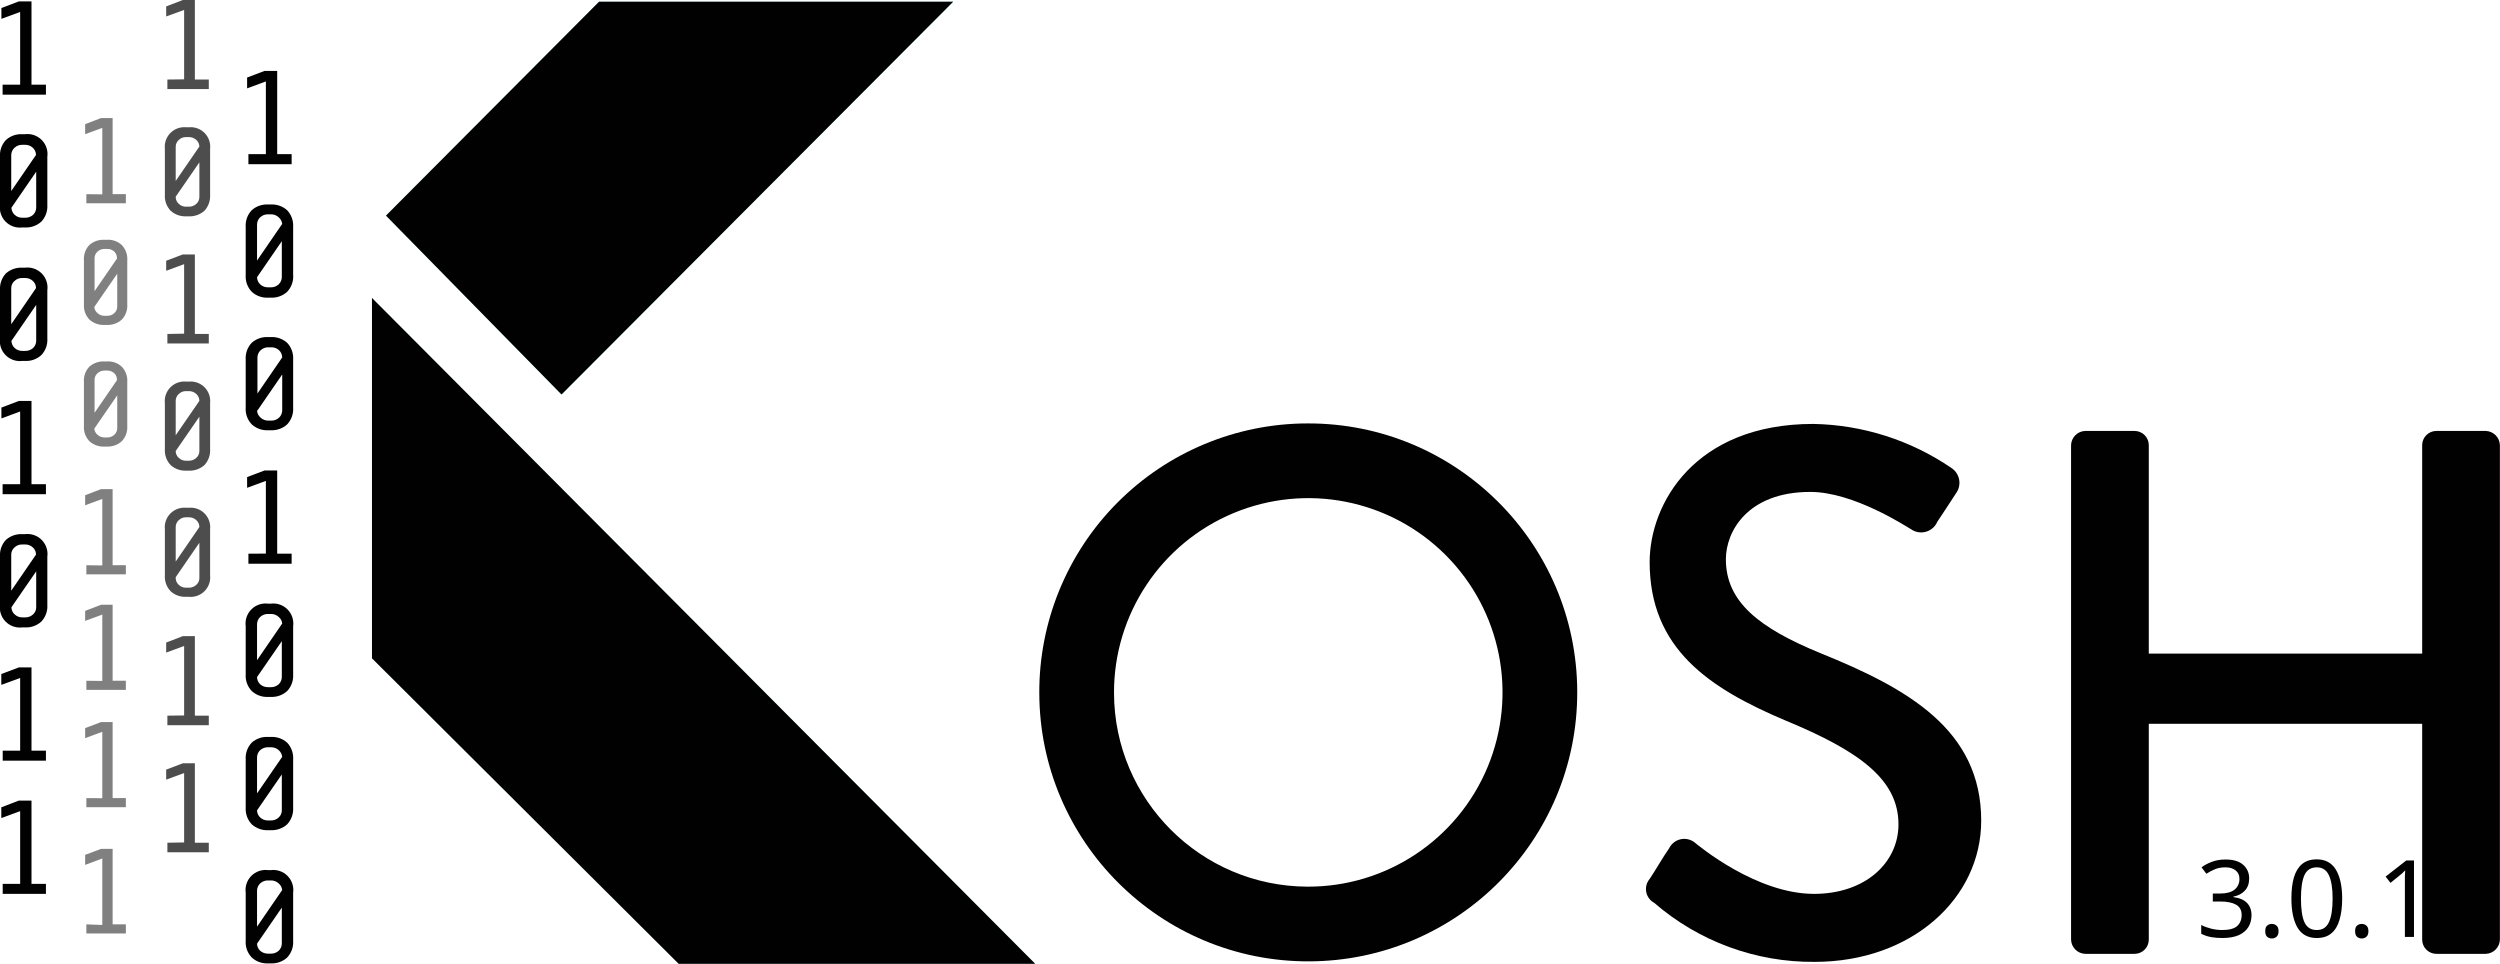
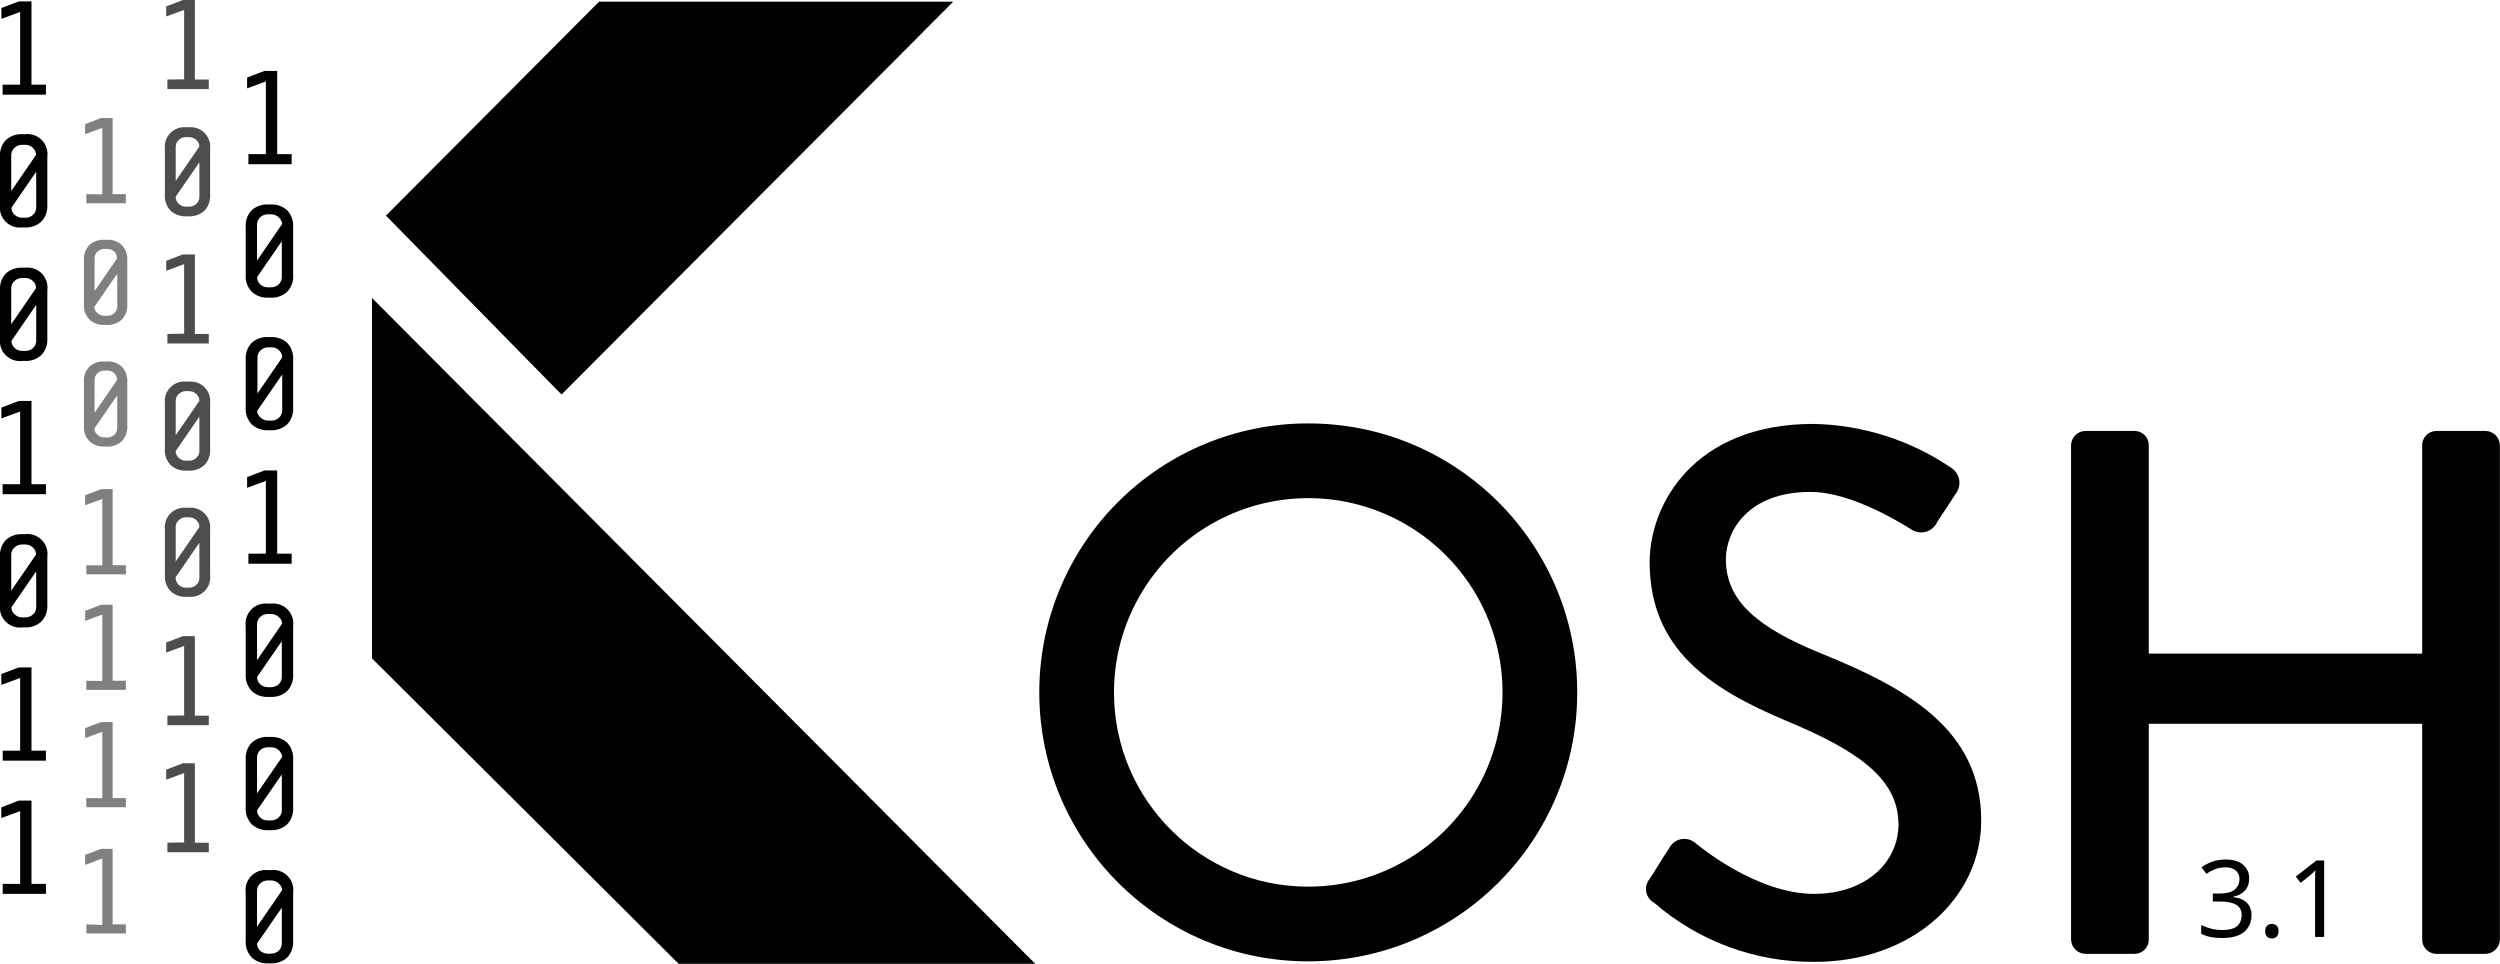
<svg xmlns="http://www.w3.org/2000/svg" viewBox="0 0 249.28 96.1" version="1.1" id="svg5833">
  <defs id="defs5750">
    <style id="style5748">.cls-1{isolation:isolate;}.cls-2,.cls-3,.cls-4,.cls-6{fill:#010101;}.cls-2,.cls-3,.cls-4,.cls-5{mix-blend-mode:multiply;}.cls-3{opacity:0.7;}.cls-4{opacity:0.5;}.cls-5{fill:#afdedc;}</style>
  </defs>
  <path class="cls-2" d="m 0.26,8.44 v 1 h 4.32 v -1 H 3.14 V 0.14 H 1.88 L 0.14,0.8 V 1.88 L 2.01,1.19 v 7.25 z" id="path5752" style="isolation:isolate;mix-blend-mode:multiply;fill:#010101" />
  <path class="cls-2" d="M 4.72,20.45 V 15.64 A 2,2 0 0 0 2.49,13.38 H 2.23 A 2.25,2.25 0 0 0 0.59,13.96 2.21,2.21 0 0 0 0,15.64 v 4.78 a 2,2 0 0 0 2.23,2.26 h 0.26 a 2.24,2.24 0 0 0 1.63,-0.58 2.21,2.21 0 0 0 0.6,-1.65 z m -1.13,-5 -2.47,3.6 v -3.6 a 1,1 0 0 1 0.32,-0.71 1.08,1.08 0 0 1 0.79,-0.3 h 0.26 a 1.09,1.09 0 0 1 0.79,0.3 1,1 0 0 1 0.31,0.68 z m -2.45,5.26 2.47,-3.59 v 3.59 A 1,1 0 0 1 3.3,21.42 1.13,1.13 0 0 1 2.51,21.71 H 2.25 A 1.11,1.11 0 0 1 1.46,21.42 1,1 0 0 1 1.14,20.71 Z" id="path5754" style="isolation:isolate;mix-blend-mode:multiply;fill:#010101" />
  <path class="cls-2" d="M 4.72,33.73 V 28.95 A 2,2 0 0 0 2.49,26.69 H 2.23 A 2.29,2.29 0 0 0 0.59,27.26 2.25,2.25 0 0 0 0,28.95 v 4.78 a 2,2 0 0 0 2.23,2.26 h 0.26 a 2.24,2.24 0 0 0 1.63,-0.58 2.21,2.21 0 0 0 0.6,-1.68 z m -1.13,-5 -2.47,3.6 v -3.6 a 0.94,0.94 0 0 1 0.32,-0.71 1.08,1.08 0 0 1 0.79,-0.3 h 0.26 a 1.09,1.09 0 0 1 0.79,0.3 0.93,0.93 0 0 1 0.31,0.68 z M 1.14,33.99 3.61,30.4 v 3.59 A 1,1 0 0 1 3.3,34.7 1.13,1.13 0 0 1 2.51,34.99 H 2.25 A 1.11,1.11 0 0 1 1.46,34.7 1,1 0 0 1 1.14,33.99 Z" id="path5756" style="isolation:isolate;mix-blend-mode:multiply;fill:#010101" />
  <path class="cls-2" d="m 0.26,48.28 v 1 h 4.32 v -1 H 3.14 v -8.3 H 1.88 l -1.74,0.66 v 1.08 l 1.87,-0.69 v 7.25 z" id="path5758" style="isolation:isolate;mix-blend-mode:multiply;fill:#010101" />
  <path class="cls-2" d="M 4.72,60.3 V 55.52 A 2,2 0 0 0 2.49,53.26 H 2.23 A 2.29,2.29 0 0 0 0.59,53.83 2.23,2.23 0 0 0 0,55.52 v 4.78 a 2,2 0 0 0 2.23,2.26 h 0.26 a 2.24,2.24 0 0 0 1.63,-0.58 2.21,2.21 0 0 0 0.6,-1.68 z m -1.13,-5 -2.47,3.6 v -3.6 a 0.94,0.94 0 0 1 0.32,-0.71 1.08,1.08 0 0 1 0.79,-0.3 h 0.26 a 1.09,1.09 0 0 1 0.79,0.3 0.93,0.93 0 0 1 0.31,0.68 z m -2.45,5.25 2.47,-3.58 v 3.58 A 0.93,0.93 0 0 1 3.3,61.26 1.09,1.09 0 0 1 2.51,61.56 H 2.25 A 1.08,1.08 0 0 1 1.46,61.26 0.94,0.94 0 0 1 1.14,60.55 Z" id="path5760" style="isolation:isolate;mix-blend-mode:multiply;fill:#010101" />
  <path class="cls-2" d="m 0.27,74.85 v 1 h 4.31 v -1 H 3.14 v -8.3 H 1.87 l -1.74,0.66 v 1.08 L 2.01,67.6 v 7.25 z" id="path5762" style="isolation:isolate;mix-blend-mode:multiply;fill:#010101" />
  <path class="cls-2" d="m 0.27,88.13 v 1 h 4.31 v -1 H 3.14 v -8.3 H 1.87 L 0.13,80.5 v 1.07 l 1.88,-0.69 v 7.25 z" id="path5764" style="isolation:isolate;mix-blend-mode:multiply;fill:#010101" />
  <path class="cls-2" d="m 24.77,15.37 v 1 h 4.31 v -1 h -1.44 v -8.3 h -1.26 l -1.74,0.66 v 1.08 l 1.87,-0.69 v 7.25 z" id="path5766" style="isolation:isolate;mix-blend-mode:multiply;fill:#010101" />
  <path class="cls-2" d="M 29.23,27.38 V 22.64 A 2.21,2.21 0 0 0 28.63,20.96 2.26,2.26 0 0 0 27,20.39 h -0.27 a 2.26,2.26 0 0 0 -1.63,0.57 2.21,2.21 0 0 0 -0.6,1.68 v 4.78 a 2.18,2.18 0 0 0 0.61,1.68 2.22,2.22 0 0 0 1.62,0.58 H 27 a 2.26,2.26 0 0 0 1.63,-0.58 2.21,2.21 0 0 0 0.6,-1.72 z m -1.13,-5 -2.47,3.6 v -3.6 a 1,1 0 0 1 0.31,-0.71 1.11,1.11 0 0 1 0.79,-0.3 H 27 a 1.09,1.09 0 0 1 0.79,0.3 1,1 0 0 1 0.35,0.68 z m -2.47,5.26 2.47,-3.59 v 3.59 a 1,1 0 0 1 -0.31,0.71 1.09,1.09 0 0 1 -0.79,0.3 h -0.27 a 1.11,1.11 0 0 1 -0.79,-0.3 1,1 0 0 1 -0.31,-0.71 z" id="path5768" style="isolation:isolate;mix-blend-mode:multiply;fill:#010101" />
  <path class="cls-2" d="M 29.23,40.64 V 35.86 A 2.21,2.21 0 0 0 28.63,34.18 2.26,2.26 0 0 0 27,33.61 h -0.27 a 2.26,2.26 0 0 0 -1.63,0.57 2.21,2.21 0 0 0 -0.6,1.68 v 4.78 a 2.18,2.18 0 0 0 0.61,1.68 2.22,2.22 0 0 0 1.62,0.58 H 27 a 2.26,2.26 0 0 0 1.63,-0.58 2.21,2.21 0 0 0 0.6,-1.68 z m -1.09,-5 -2.47,3.6 v -3.6 a 1,1 0 0 1 0.31,-0.71 1.11,1.11 0 0 1 0.79,-0.3 h 0.27 a 1.09,1.09 0 0 1 0.79,0.3 1,1 0 0 1 0.31,0.71 z m -2.47,5.29 2.47,-3.59 v 3.59 a 1,1 0 0 1 -0.31,0.71 1.09,1.09 0 0 1 -0.79,0.3 h -0.27 a 1.11,1.11 0 0 1 -0.79,-0.3 1,1 0 0 1 -0.35,-0.72 z" id="path5770" style="isolation:isolate;mix-blend-mode:multiply;fill:#010101" />
  <path class="cls-2" d="m 24.77,55.21 v 1 h 4.31 v -1 h -1.44 v -8.3 h -1.26 l -1.74,0.66 v 1.07 l 1.87,-0.69 v 7.25 z" id="path5772" style="isolation:isolate;mix-blend-mode:multiply;fill:#010101" />
  <path class="cls-2" d="M 29.23,67.23 V 62.45 A 2,2 0 0 0 27,60.19 h -0.27 a 2,2 0 0 0 -2.23,2.26 v 4.78 a 2.18,2.18 0 0 0 0.61,1.68 2.22,2.22 0 0 0 1.62,0.58 H 27 a 2.26,2.26 0 0 0 1.63,-0.58 2.21,2.21 0 0 0 0.6,-1.68 z m -1.13,-5 -2.47,3.6 v -3.6 a 1,1 0 0 1 0.31,-0.71 1.11,1.11 0 0 1 0.79,-0.3 H 27 a 1.09,1.09 0 0 1 0.79,0.3 0.93,0.93 0 0 1 0.35,0.68 z m -2.47,5.28 2.47,-3.58 v 3.58 A 1,1 0 0 1 27.79,68.23 1.13,1.13 0 0 1 27,68.52 h -0.27 a 1.15,1.15 0 0 1 -0.79,-0.29 1,1 0 0 1 -0.31,-0.75 z" id="path5774" style="isolation:isolate;mix-blend-mode:multiply;fill:#010101" />
  <path class="cls-2" d="M 29.23,80.52 V 75.74 A 2.22,2.22 0 0 0 28.63,74.05 2.26,2.26 0 0 0 27,73.48 h -0.27 a 2.26,2.26 0 0 0 -1.63,0.57 2.22,2.22 0 0 0 -0.6,1.69 v 4.78 a 2.21,2.21 0 0 0 0.61,1.68 2.26,2.26 0 0 0 1.62,0.58 H 27 a 2.3,2.3 0 0 0 1.63,-0.58 2.24,2.24 0 0 0 0.6,-1.68 z m -1.13,-5 -2.47,3.59 v -3.59 a 1,1 0 0 1 0.31,-0.72 1.15,1.15 0 0 1 0.79,-0.29 H 27 a 1.13,1.13 0 0 1 0.79,0.29 1,1 0 0 1 0.35,0.69 z m -2.47,5.28 2.47,-3.58 v 3.58 a 0.93,0.93 0 0 1 -0.31,0.71 1.09,1.09 0 0 1 -0.79,0.3 h -0.27 a 1.11,1.11 0 0 1 -0.79,-0.3 1,1 0 0 1 -0.31,-0.74 z" id="path5776" style="isolation:isolate;mix-blend-mode:multiply;fill:#010101" />
  <path class="cls-2" d="M 29.23,93.8 V 89.02 A 2,2 0 0 0 27,86.76 h -0.27 a 2,2 0 0 0 -2.23,2.26 v 4.78 a 2.18,2.18 0 0 0 0.61,1.68 2.22,2.22 0 0 0 1.62,0.58 H 27 a 2.26,2.26 0 0 0 1.63,-0.58 2.21,2.21 0 0 0 0.6,-1.68 z m -1.13,-5 -2.47,3.6 v -3.6 a 1,1 0 0 1 0.31,-0.71 1.11,1.11 0 0 1 0.79,-0.3 H 27 a 1.09,1.09 0 0 1 0.79,0.3 1,1 0 0 1 0.35,0.68 z m -2.47,5.29 2.47,-3.59 v 3.59 A 1,1 0 0 1 27.79,94.8 1.13,1.13 0 0 1 27,95.09 H 26.73 A 1.15,1.15 0 0 1 25.94,94.8 1,1 0 0 1 25.63,94.06 Z" id="path5778" style="isolation:isolate;mix-blend-mode:multiply;fill:#010101" />
  <path class="cls-3" d="m 16.69,7.93 v 0.95 h 4.13 V 7.93 H 19.43 V 0 h -1.2 l -1.66,0.64 v 1 l 1.79,-0.65 v 6.92 z" id="path5780" style="opacity:0.7;isolation:isolate;mix-blend-mode:multiply;fill:#010101" />
  <path class="cls-3" d="m 20.95,19.41 v -4.56 a 1.95,1.95 0 0 0 -2.13,-2.16 h -0.25 a 1.95,1.95 0 0 0 -2.13,2.16 v 4.56 a 2.12,2.12 0 0 0 0.58,1.61 2.17,2.17 0 0 0 1.55,0.55 h 0.25 a 2.2,2.2 0 0 0 1.56,-0.55 2.15,2.15 0 0 0 0.57,-1.61 z m -1.07,-4.8 -2.36,3.43 v -3.4 a 0.9,0.9 0 0 1 0.3,-0.68 1,1 0 0 1 0.75,-0.29 h 0.25 a 1.06,1.06 0 0 1 0.76,0.29 0.9,0.9 0 0 1 0.3,0.68 z m -2.36,5 2.36,-3.42 v 3.45 a 0.9,0.9 0 0 1 -0.3,0.68 1.06,1.06 0 0 1 -0.76,0.29 h -0.25 a 1,1 0 0 1 -0.75,-0.29 0.9,0.9 0 0 1 -0.3,-0.68 z" id="path5782" style="opacity:0.7;isolation:isolate;mix-blend-mode:multiply;fill:#010101" />
  <path class="cls-3" d="m 16.69,33.3 v 0.95 h 4.13 V 33.3 h -1.39 v -7.93 h -1.2 L 16.57,26 v 1 l 1.79,-0.66 v 6.93 z" id="path5784" style="opacity:0.7;isolation:isolate;mix-blend-mode:multiply;fill:#010101" />
  <path class="cls-3" d="m 20.95,44.77 v -4.56 a 1.95,1.95 0 0 0 -2.13,-2.16 h -0.25 a 1.95,1.95 0 0 0 -2.13,2.16 v 4.56 a 2.12,2.12 0 0 0 0.58,1.61 2.17,2.17 0 0 0 1.55,0.55 h 0.25 a 2.2,2.2 0 0 0 1.56,-0.55 2.15,2.15 0 0 0 0.57,-1.61 z m -1.07,-4.8 -2.36,3.43 v -3.43 a 0.9,0.9 0 0 1 0.3,-0.68 1,1 0 0 1 0.75,-0.29 h 0.25 a 1.06,1.06 0 0 1 0.76,0.29 0.9,0.9 0 0 1 0.3,0.68 z m -2.36,5 2.36,-3.42 v 3.42 a 0.9,0.9 0 0 1 -0.3,0.68 1.06,1.06 0 0 1 -0.76,0.29 h -0.25 a 1,1 0 0 1 -0.75,-0.29 0.9,0.9 0 0 1 -0.3,-0.64 z" id="path5786" style="opacity:0.7;isolation:isolate;mix-blend-mode:multiply;fill:#010101" />
  <path class="cls-3" d="m 16.69,71.36 v 0.95 h 4.13 v -0.95 h -1.39 v -7.93 h -1.2 l -1.66,0.64 v 1 l 1.79,-0.66 v 6.93 z" id="path5788" style="opacity:0.7;isolation:isolate;mix-blend-mode:multiply;fill:#010101" />
  <path class="cls-3" d="m 20.95,57.35 v -4.56 a 1.95,1.95 0 0 0 -2.13,-2.16 h -0.25 a 1.95,1.95 0 0 0 -2.13,2.16 v 4.56 a 2.1,2.1 0 0 0 0.58,1.61 2.13,2.13 0 0 0 1.55,0.55 h 0.25 a 1.95,1.95 0 0 0 2.13,-2.16 z m -1.07,-4.8 -2.36,3.44 v -3.44 a 0.91,0.91 0 0 1 0.3,-0.68 1,1 0 0 1 0.75,-0.29 h 0.25 a 1.06,1.06 0 0 1 0.76,0.29 0.91,0.91 0 0 1 0.3,0.68 z m -2.36,5 2.36,-3.43 v 3.52 a 0.89,0.89 0 0 1 -0.3,0.67 1.06,1.06 0 0 1 -0.76,0.29 h -0.25 a 1,1 0 0 1 -0.75,-0.29 0.89,0.89 0 0 1 -0.3,-0.67 z" id="path5790" style="opacity:0.7;isolation:isolate;mix-blend-mode:multiply;fill:#010101" />
  <path class="cls-3" d="m 16.69,84.03 v 0.95 h 4.13 v -0.95 h -1.39 v -7.92 h -1.2 l -1.66,0.63 v 1 l 1.79,-0.66 V 84 Z" id="path5792" style="opacity:0.7;isolation:isolate;mix-blend-mode:multiply;fill:#010101" />
  <path class="cls-4" d="m 8.61,19.36 v 0.91 h 3.94 v -0.91 h -1.32 v -7.59 h -1.15 l -1.59,0.61 v 1 l 1.71,-0.63 v 6.63 z" id="path5794" style="opacity:0.5;isolation:isolate;mix-blend-mode:multiply;fill:#010101" />
  <path class="cls-4" d="m 12.69,30.34 v -4.37 a 2,2 0 0 0 -0.55,-1.54 2,2 0 0 0 -1.49,-0.52 h -0.24 a 2.09,2.09 0 0 0 -1.5,0.52 2,2 0 0 0 -0.54,1.54 v 4.37 a 2,2 0 0 0 0.55,1.53 2.07,2.07 0 0 0 1.49,0.53 h 0.24 a 2.09,2.09 0 0 0 1.49,-0.53 2,2 0 0 0 0.55,-1.53 z m -1,-4.6 -2.26,3.29 v -3.29 a 0.87,0.87 0 0 1 0.29,-0.65 1,1 0 0 1 0.72,-0.27 h 0.24 a 1,1 0 0 1 0.72,0.27 0.87,0.87 0 0 1 0.26,0.65 z m -2.26,4.83 2.26,-3.28 v 3.28 a 0.87,0.87 0 0 1 -0.29,0.65 1,1 0 0 1 -0.72,0.27 H 10.44 A 1,1 0 0 1 9.72,31.22 0.87,0.87 0 0 1 9.4,30.57 Z" id="path5796" style="opacity:0.5;isolation:isolate;mix-blend-mode:multiply;fill:#010101" />
  <path class="cls-4" d="m 8.61,67.88 v 0.91 h 3.94 V 67.88 H 11.23 V 60.3 h -1.15 l -1.59,0.61 v 1 l 1.71,-0.63 v 6.62 z" id="path5798" style="opacity:0.5;isolation:isolate;mix-blend-mode:multiply;fill:#010101" />
  <path class="cls-4" d="m 8.61,92.17 v 0.91 h 3.94 v -0.91 h -1.32 v -7.53 h -1.15 l -1.59,0.6 v 1 L 10.2,85.6 v 6.63 z" id="path5800" style="opacity:0.5;isolation:isolate;mix-blend-mode:multiply;fill:#010101" />
  <path class="cls-4" d="m 8.61,56.36 v 0.91 h 3.94 v -0.91 h -1.32 v -7.59 h -1.15 l -1.59,0.61 v 1 l 1.71,-0.63 v 6.63 z" id="path5802" style="opacity:0.5;isolation:isolate;mix-blend-mode:multiply;fill:#010101" />
  <path class="cls-4" d="M 12.69,42.47 V 38.1 a 2,2 0 0 0 -0.55,-1.54 2,2 0 0 0 -1.49,-0.52 h -0.24 a 2.09,2.09 0 0 0 -1.5,0.52 2,2 0 0 0 -0.54,1.54 v 4.37 a 2,2 0 0 0 0.55,1.53 2.07,2.07 0 0 0 1.49,0.53 h 0.24 A 2.09,2.09 0 0 0 12.14,44 2,2 0 0 0 12.69,42.47 Z m -1,-4.6 -2.26,3.29 v -3.29 a 0.87,0.87 0 0 1 0.29,-0.65 1,1 0 0 1 0.72,-0.27 h 0.24 a 1,1 0 0 1 0.72,0.27 0.87,0.87 0 0 1 0.26,0.65 z m -2.26,4.83 2.26,-3.28 v 3.28 a 0.89,0.89 0 0 1 -0.29,0.65 1,1 0 0 1 -0.72,0.27 H 10.44 A 1,1 0 0 1 9.72,43.35 0.89,0.89 0 0 1 9.4,42.7 Z" id="path5804" style="opacity:0.5;isolation:isolate;mix-blend-mode:multiply;fill:#010101" />
  <path class="cls-4" d="m 8.61,79.58 v 0.91 h 3.94 V 79.58 H 11.23 V 72 h -1.15 l -1.59,0.6 v 1 l 1.71,-0.63 v 6.62 z" id="path5806" style="opacity:0.5;isolation:isolate;mix-blend-mode:multiply;fill:#010101" />
  <polygon class="cls-5" points="37.09,29.71 37.09,65.64 67.67,96.1 103.22,96.1 " id="polygon5808" style="isolation:isolate;mix-blend-mode:multiply;fill:#afdedc" />
  <polygon class="cls-5" points="55.99,39.33 95.04,0.17 59.74,0.17 38.49,21.5 " id="polygon5810" style="isolation:isolate;mix-blend-mode:multiply;fill:#afdedc" />
  <polygon class="cls-5" points="55.99,39.33 95.04,0.17 59.74,0.17 38.49,21.5 " id="polygon5812" style="isolation:isolate;mix-blend-mode:multiply;fill:#afdedc" />
  <polygon class="cls-6" points="55.99,39.33 95.04,0.17 59.74,0.17 38.49,21.5 " id="polygon5814" style="isolation:isolate;fill:#010101" />
  <polygon class="cls-6" points="37.09,29.71 37.09,65.64 67.67,96.1 103.22,96.1 " id="polygon5816" style="isolation:isolate;fill:#010101" />
  <path class="cls-6" d="m 130.37,42.22 a 26.82,26.82 0 1 1 -26.74,26.9 26.78,26.78 0 0 1 26.74,-26.9 z m 0,46.19 a 19.37,19.37 0 1 0 -19.29,-19.29 19.36,19.36 0 0 0 19.29,19.29 z" id="path5818" style="isolation:isolate;fill:#010101" />
  <path class="cls-6" d="m 164.49,87.64 c 0.67,-1 1.27,-2.09 1.94,-3.05 a 1.68,1.68 0 0 1 2.53,-0.6 c 0.45,0.37 6.19,5.14 11.92,5.14 5.14,0 8.42,-3.13 8.42,-6.93 0,-4.47 -3.88,-7.3 -11.25,-10.35 -7.6,-3.21 -13.56,-7.15 -13.56,-15.8 0,-5.81 4.47,-13.78 16.32,-13.78 a 25.25,25.25 0 0 1 13.78,4.4 1.77,1.77 0 0 1 0.44,2.53 c -0.59,0.9 -1.26,1.94 -1.86,2.83 a 1.75,1.75 0 0 1 -2.6,0.75 c -0.53,-0.3 -5.74,-3.73 -10.06,-3.73 -6.26,0 -8.42,3.95 -8.42,6.71 0,4.24 3.28,6.85 9.46,9.38 8.64,3.5 16,7.6 16,16.69 0,7.75 -6.93,14.08 -16.61,14.08 a 24.11,24.11 0 0 1 -16,-5.89 1.56,1.56 0 0 1 -0.45,-2.38 z" id="path5820" style="isolation:isolate;fill:#010101" />
  <path class="cls-6" d="m 206.51,44.38 a 1.46,1.46 0 0 1 1.42,-1.41 h 4.91 a 1.42,1.42 0 0 1 1.42,1.41 v 20.79 h 27.26 V 44.38 a 1.42,1.42 0 0 1 1.42,-1.41 h 4.92 a 1.46,1.46 0 0 1 1.41,1.41 V 93.7 a 1.46,1.46 0 0 1 -1.41,1.41 h -4.92 A 1.42,1.42 0 0 1 241.52,93.7 V 72.17 H 214.26 V 93.7 a 1.42,1.42 0 0 1 -1.42,1.41 h -4.91 a 1.46,1.46 0 0 1 -1.42,-1.41 z" id="path5822" style="isolation:isolate;fill:#010101" />
  <text xml:space="preserve" style="font-style:normal;font-weight:normal;font-size:40px;line-height:1.25;font-family:sans-serif;letter-spacing:0px;word-spacing:0px;fill:#010101;fill-opacity:1;stroke:none;" x="219.004" y="93.422" id="text4318">
-     <tspan id="tspan4316" x="219.004" y="93.422" style="font-style:normal;font-variant:normal;font-weight:normal;font-stretch:normal;font-size:10.667px;font-family:sans-serif;-inkscape-font-specification:'sans-serif, Normal';font-variant-ligatures:normal;font-variant-caps:normal;font-variant-numeric:normal;font-feature-settings:normal;text-align:start;writing-mode:lr-tb;text-anchor:start;fill:#010101;fill-opacity:1;">3.0.1</tspan>
+     <tspan id="tspan4316" x="219.004" y="93.422" style="font-style:normal;font-variant:normal;font-weight:normal;font-stretch:normal;font-size:10.667px;font-family:sans-serif;-inkscape-font-specification:'sans-serif, Normal';font-variant-ligatures:normal;font-variant-caps:normal;font-variant-numeric:normal;font-feature-settings:normal;text-align:start;writing-mode:lr-tb;text-anchor:start;fill:#010101;fill-opacity:1;">3.1</tspan>
  </text>
  <text xml:space="preserve" style="font-style:normal;font-weight:normal;font-size:40px;line-height:1.25;font-family:sans-serif;letter-spacing:0px;word-spacing:0px;fill:#000000;fill-opacity:1;stroke:none" x="-94.71" y="247.271" id="text4402" transform="rotate(-90)">
    <tspan id="tspan4400" x="-94.71" y="247.271" style="font-style:normal;font-variant:normal;font-weight:normal;font-stretch:normal;font-size:5.333px;font-family:sans-serif;-inkscape-font-specification:'sans-serif, Normal';font-variant-ligatures:normal;font-variant-caps:normal;font-variant-numeric:normal;font-feature-settings:normal;text-align:start;writing-mode:lr-tb;text-anchor:start;fill:#008000" />
  </text>
</svg>
